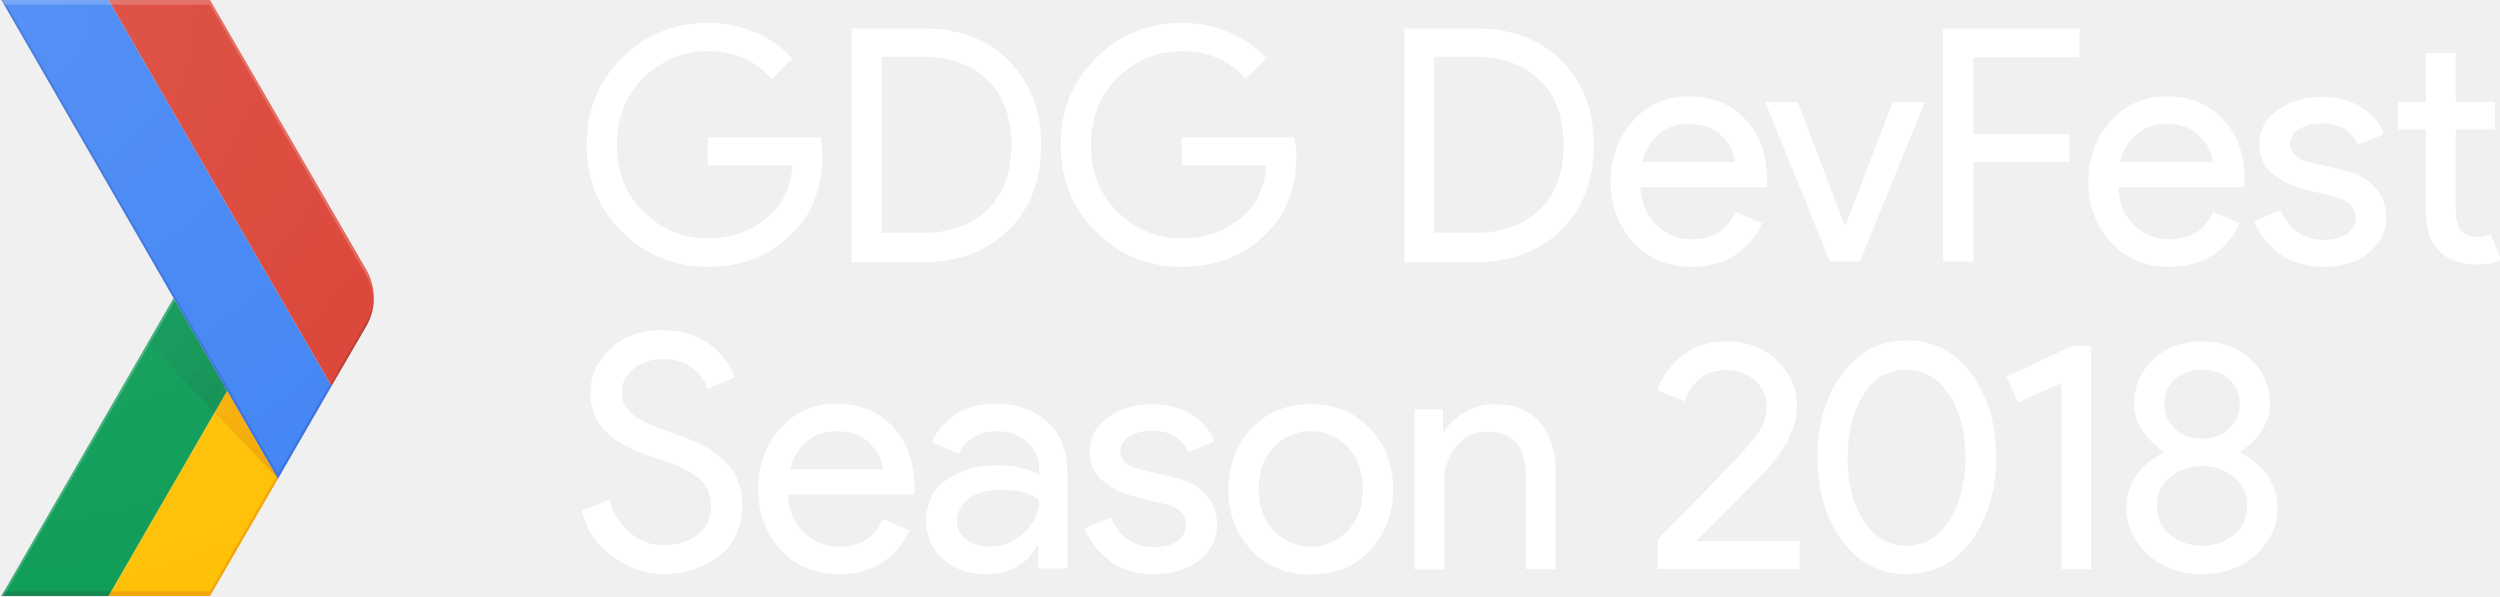
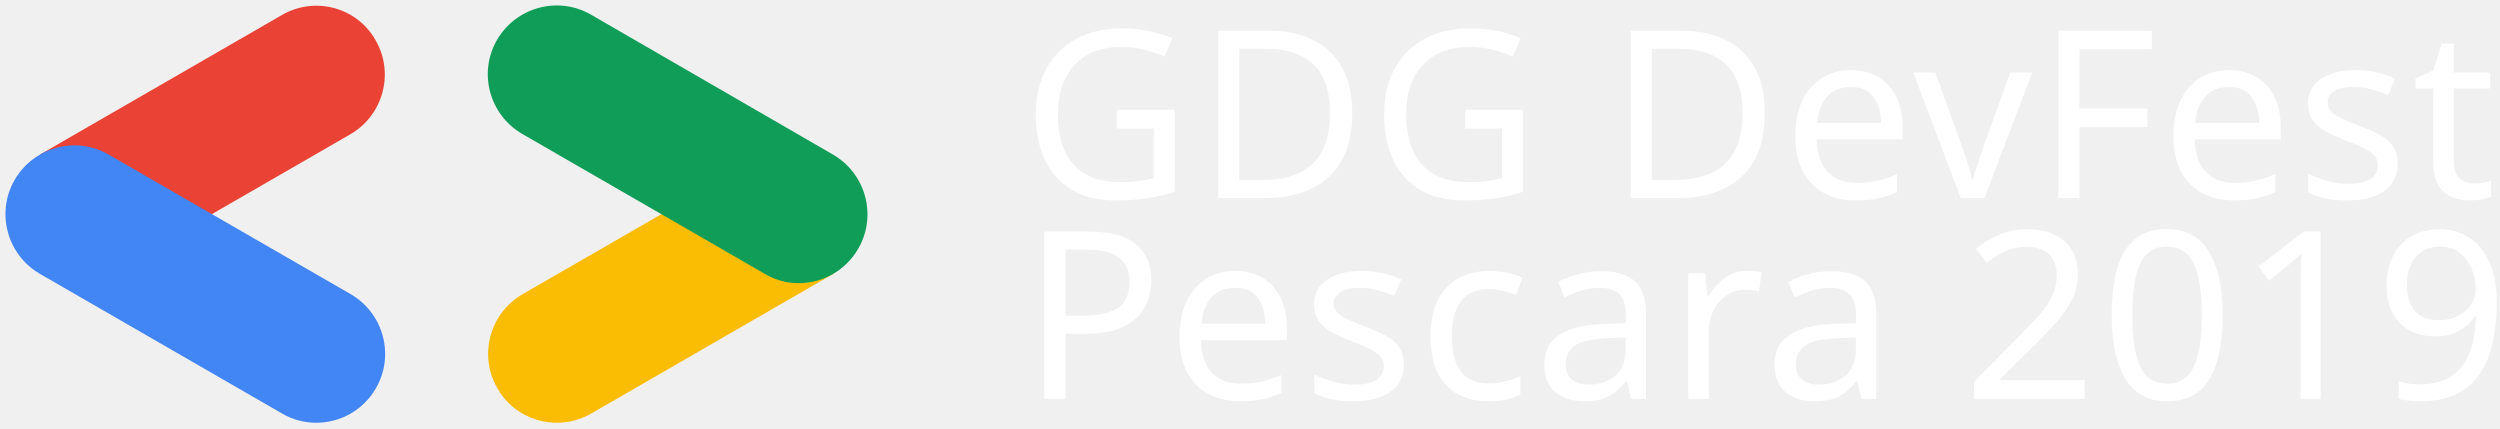
- <svg xmlns="http://www.w3.org/2000/svg" id="Layer_4" width="536.9" height="128">
-   <style>.st0{fill:none}.st5{opacity:.2;enable-background:new}.st13,.st5{fill:#fff}</style>
-   <g id="XMLID_2_">
-     <g id="XMLID_3_">
-       <g id="XMLID_4_">
-         <path id="XMLID_33_" d="M78.7 58L45.1 0H.3l37 64-37 64h44.8l33.5-58c2.2-3.7 2.2-8.3.1-12z" class="st0" />
-         <path id="XMLID_32_" fill="#ffc107" d="M59.4 102.3L48.8 83.9 23.3 128h21.8l14.6-25.2z" />
-         <path id="XMLID_31_" d="M78.7 58L45.1 0H.3l37 64-37 64h44.8l33.5-58c2.2-3.7 2.2-8.3.1-12z" class="st0" />
-         <path id="XMLID_30_" fill="#0f9d58" d="M37.3 64l11.5 19.9L23.3 128H.3z" />
-         <path id="XMLID_29_" d="M78.7 58L45.1 0H.3l37 64-37 64h44.8l33.5-58c2.2-3.7 2.2-8.3.1-12z" class="st0" />
-         <path id="XMLID_28_" fill="#bf360c" d="M45.1 127H23.8l-.5 1h21.8l14.6-25.2-.3-.5z" opacity=".2" />
-         <path id="XMLID_27_" d="M78.7 58L45.1 0H.3l37 64-37 64h44.8l33.5-58c2.2-3.7 2.2-8.3.1-12z" class="st0" />
-         <path id="XMLID_26_" fill="#263238" d="M.8 127l-.5 1h23l.5-1z" opacity=".2" />
-         <path id="XMLID_25_" d="M78.7 58L45.1 0H.3l37 64-37 64h44.8l33.5-58c2.2-3.7 2.2-8.3.1-12z" class="st0" />
-         <path id="XMLID_24_" d="M.3 128h.5l36.8-63.5-.3-.5z" class="st5" />
-         <path id="XMLID_23_" d="M78.7 58L45.1 0H.3l37 64-37 64h44.8l33.5-58c2.2-3.7 2.2-8.3.1-12z" class="st0" />
-         <radialGradient id="XMLID_34_" cx="59.537" cy="27.626" r="44.264" gradientTransform="matrix(1 0 0 -1 0 130)" gradientUnits="userSpaceOnUse">
-           <stop offset="0" stop-color="#bf360c" stop-opacity=".2" />
-           <stop offset="1" stop-color="#bf360c" stop-opacity=".02" />
-         </radialGradient>
-         <path id="XMLID_22_" fill="url(#XMLID_34_)" d="M59.7 102.8L48.8 83.9l-2.7 4.6z" />
-         <path id="XMLID_21_" d="M78.7 58L45.1 0H.3l37 64-37 64h44.8l33.5-58c2.2-3.7 2.2-8.3.1-12z" class="st0" />
-         <radialGradient id="XMLID_35_" cx="59.411" cy="27.346" r="44.623" gradientTransform="matrix(1 0 0 -1 0 130)" gradientUnits="userSpaceOnUse">
-           <stop offset="0" stop-color="#263238" stop-opacity=".2" />
-           <stop offset="1" stop-color="#263238" stop-opacity=".02" />
-         </radialGradient>
-         <path id="XMLID_20_" fill="url(#XMLID_35_)" d="M46.1 88.5l2.7-4.6L37.3 64l-5.5 9.5z" />
-         <path id="XMLID_19_" d="M78.7 58L45.1 0H.3l37 64-37 64h44.8l33.5-58c2.2-3.7 2.2-8.3.1-12z" class="st0" />
-         <g id="XMLID_16_">
-           <g id="XMLID_17_">
-             <path id="XMLID_18_" fill="#4285f4" d="M23.3 0H.3l59.4 102.8 11.5-19.9z" />
-           </g>
-         </g>
-         <path id="XMLID_15_" d="M78.7 58L45.1 0H.3l37 64-37 64h44.8l33.5-58c2.2-3.7 2.2-8.3.1-12z" class="st0" />
-         <path id="XMLID_14_" fill="#db4437" d="M78.7 70c2.1-3.7 2.1-8.3 0-12L45.1 0H23.3l47.9 82.9L78.7 70z" />
-         <path id="XMLID_13_" d="M78.7 58L45.1 0H.3l37 64-37 64h44.8l33.5-58c2.2-3.7 2.2-8.3.1-12z" class="st0" />
-         <path id="XMLID_12_" fill="#1a237e" d="M71.2 82.9l-.3-.5-11.2 19.4L.8 0H.3l59.4 102.8 11.5-19.9z" opacity=".2" />
-         <path id="XMLID_11_" d="M78.7 58L45.1 0H.3l37 64-37 64h44.8l33.5-58c2.2-3.7 2.2-8.3.1-12z" class="st0" />
-         <path id="XMLID_10_" d="M45.1 1l33.5 58c1 1.7 1.5 3.6 1.6 5.5.1-2.2-.4-4.5-1.6-6.5L45.1 0H.3l.6 1h44.2z" class="st5" />
-         <path id="XMLID_9_" d="M78.7 58L45.1 0H.3l37 64-37 64h44.8l33.5-58c2.2-3.7 2.2-8.3.1-12z" class="st0" />
-         <path id="XMLID_8_" fill="#3e2723" d="M71.2 82.9L78.7 70c1.2-2 1.7-4.3 1.6-6.5-.1 1.9-.6 3.8-1.6 5.5L71 82.4l.2.5z" opacity=".2" />
-         <path id="XMLID_6_" d="M78.7 58L45.1 0H.3l37 64-37 64h44.8l33.5-58c2.2-3.7 2.2-8.3.1-12z" class="st0" />
-         <radialGradient id="XMLID_36_" cx="-.74" cy="129" r="134.35" gradientTransform="matrix(1 0 0 -1 0 130)" gradientUnits="userSpaceOnUse">
-           <stop offset="0" stop-color="#fff" stop-opacity=".1" />
-           <stop offset="1" stop-color="#fff" stop-opacity="0" />
-         </radialGradient>
-         <path id="XMLID_5_" fill="url(#XMLID_36_)" d="M78.7 58L45.1 0H.3l37 64-37 64h44.8l33.5-58c2.2-3.7 2.2-8.3.1-12z" />
-       </g>
+ <svg xmlns="http://www.w3.org/2000/svg" version="1.1" x="0px" y="0px" viewBox="0 0 746.9 128" style="enable-background:new 0 0 746.9 128;" xml:space="preserve">
+   <style type="text/css">
+ 	.st0{fill:#FFFFFF;}
+ 	.st1{font-family:'ProductSans-Regular';}
+ 	.st2{font-size:70px;}
+ 	.st3{letter-spacing:1;}
+ 	.st4{fill:#EA4335;}
+ 	.st5{fill:#4285F4;}
+ 	.st6{fill:#FBBC04;}
+ 	.st7{fill:#0F9D58;}
+ </style>
+   <g id="Livello_3">
+     <text transform="matrix(1 0 0 1 305.1976 59.1753)">
+       <tspan x="0" y="0" class="st0 st1 st2 st3">GDG DevFest </tspan>
+       <tspan x="0" y="60" class="st0 st1 st2 st3">Pescara 2019</tspan>
+     </text>
+   </g>
+   <g id="Livello_2">
+     <g>
+       <path class="st4" d="M62.9,64.2l41.8-24.1c9.8-5.7,13.2-18.3,7.5-28.1C106.6,2.1,94-1.2,84.2,4.5L11.9,46.2L62.9,64.2z" />
+       <path class="st5" d="M94.5,126.3c7.1,0,14-3.7,17.8-10.3c5.7-9.8,2.3-22.4-7.5-28.1L32.5,46.2c-9.8-5.7-22.4-2.3-28.1,7.5    c-5.7,9.8-2.3,22.4,7.5,28.1l72.3,41.7C87.4,125.4,91,126.3,94.5,126.3" />
+       <path class="st6" d="M166.4,126.3c3.5,0,7-0.9,10.3-2.8l72.3-41.7l-50.4-18.4l-42.5,24.5c-9.8,5.7-13.2,18.3-7.5,28.1    C152.3,122.6,159.2,126.3,166.4,126.3" />
+       <path class="st7" d="M238.6,84.6c7.1,0,14-3.7,17.8-10.3c5.7-9.8,2.3-22.4-7.5-28.1L176.6,4.4c-9.8-5.7-22.4-2.3-28.1,7.5    c-5.7,9.8-2.3,22.4,7.5,28.1l72.3,41.7C231.6,83.7,235.1,84.6,238.6,84.6" />
    </g>
  </g>
-   <g id="XMLID_1_">
-     <path d="M176.6 33.2c0 7-2.1 12.6-6.2 16.7-4.7 4.9-10.9 7.4-18.4 7.4-7.2 0-13.4-2.5-18.4-7.5-5.1-5-7.6-11.2-7.6-18.7s2.5-13.6 7.6-18.7c5.1-5 11.2-7.5 18.4-7.5 3.6 0 7 .7 10.3 2.1 3.3 1.4 5.9 3.3 7.8 5.6l-4.4 4.4c-3.3-4-7.9-6-13.7-6-5.3 0-9.8 1.9-13.7 5.6-3.8 3.7-5.8 8.5-5.8 14.5 0 5.9 1.9 10.7 5.8 14.5 3.9 3.7 8.4 5.6 13.7 5.6 5.6 0 10.3-1.9 14-5.6 2.4-2.4 3.8-5.8 4.2-10.1H152v-6h24.3c.1 1.2.3 2.5.3 3.7zM182.9 56.2V6.1h15.3c7.7 0 13.9 2.3 18.5 7 4.6 4.6 6.9 10.7 6.9 18.1s-2.3 13.5-6.9 18.1c-4.6 4.6-10.8 7-18.5 7h-15.3zm6.5-6.2h8.9c5.8 0 10.4-1.7 13.8-5 3.4-3.3 5.1-8 5.1-13.9s-1.7-10.6-5.1-13.9c-3.4-3.3-8-5-13.8-5h-8.9V50zM278.4 33.2c0 7-2.1 12.6-6.2 16.7-4.7 4.9-10.9 7.4-18.4 7.4-7.2 0-13.4-2.5-18.4-7.5-5.1-5-7.6-11.2-7.6-18.7s2.5-13.6 7.6-18.7c5.1-5 11.2-7.5 18.4-7.5 3.6 0 7 .7 10.3 2.1 3.3 1.4 5.9 3.3 7.8 5.6l-4.4 4.4c-3.3-4-7.9-6-13.7-6-5.3 0-9.8 1.9-13.7 5.6-3.8 3.7-5.8 8.5-5.8 14.5 0 5.9 1.9 10.7 5.8 14.5 3.9 3.7 8.4 5.6 13.7 5.6 5.6 0 10.3-1.9 14-5.6 2.4-2.4 3.8-5.8 4.2-10.1h-18.2v-6H278c.2 1.2.4 2.5.4 3.7zM301.6 56.2V6.1h15.3c7.7 0 13.9 2.3 18.5 7 4.6 4.6 6.9 10.7 6.9 18.1s-2.3 13.5-6.9 18.1c-4.6 4.6-10.8 7-18.5 7h-15.3zM308 50h8.9c5.8 0 10.4-1.7 13.8-5 3.4-3.3 5.1-8 5.1-13.9s-1.7-10.6-5.1-13.9c-3.4-3.3-8-5-13.8-5H308V50zM363.4 57.3c-5.2 0-9.4-1.7-12.6-5.2-3.2-3.5-4.9-7.8-4.9-13.1 0-5 1.6-9.3 4.7-12.9 3.1-3.6 7.2-5.4 12.1-5.4 5.1 0 9.2 1.7 12.2 5 3.1 3.3 4.6 7.7 4.6 13.3l-.1 1.2h-27.1c.2 3.5 1.3 6.2 3.5 8.2 2.1 2 4.6 3 7.5 3 4.6 0 7.7-2 9.4-5.9l5.7 2.4c-1.1 2.7-3 4.9-5.5 6.7-2.6 1.8-5.8 2.7-9.5 2.7zm9.2-22.4c-.1-2-1-3.8-2.7-5.6-1.7-1.8-4.1-2.7-7.4-2.7-2.4 0-4.4.7-6.2 2.2-1.8 1.5-3 3.5-3.6 6h19.9zM393 56.2l-13.9-34.3h7l10.1 26.6h.1l10.2-26.6h6.9l-14 34.3H393zM423.7 56.2h-6.4V6.1h29.3v6.2h-22.8v16.5h20.6v6h-20.6v21.4zM466 57.3c-5.2 0-9.4-1.7-12.6-5.2-3.2-3.5-4.9-7.8-4.9-13.1 0-5 1.6-9.3 4.7-12.9 3.2-3.6 7.2-5.4 12.1-5.4 5.1 0 9.2 1.7 12.2 5 3.1 3.3 4.6 7.7 4.6 13.3l-.1 1.2h-27.1c.2 3.5 1.3 6.2 3.5 8.2 2.1 2 4.6 3 7.5 3 4.6 0 7.7-2 9.4-5.9l5.7 2.4c-1.1 2.7-3 4.9-5.5 6.7-2.7 1.8-5.8 2.7-9.5 2.7zm9.2-22.4c-.1-2-1-3.8-2.7-5.6-1.7-1.8-4.1-2.7-7.4-2.7-2.4 0-4.4.7-6.2 2.2-1.8 1.5-3 3.5-3.6 6h19.9zM499.1 57.3c-3.8 0-7-.9-9.5-2.8s-4.3-4.2-5.5-7l5.7-2.4c1.8 4.3 4.9 6.4 9.3 6.4 2 0 3.7-.4 4.9-1.3 1.3-.9 1.9-2.1 1.9-3.5 0-2.2-1.6-3.8-4.7-4.5l-6.9-1.7c-2.2-.6-4.3-1.6-6.2-3.2-2-1.6-2.9-3.7-2.9-6.3 0-3 1.3-5.5 4-7.4 2.7-1.9 5.9-2.8 9.6-2.8 3 0 5.7.7 8.1 2.1 2.4 1.4 4.1 3.3 5.1 5.9l-5.6 2.3c-1.3-3-3.9-4.6-7.8-4.6-1.9 0-3.5.4-4.8 1.2-1.3.8-2 1.9-2 3.2 0 2 1.5 3.3 4.5 4l6.8 1.6c3.2.7 5.6 2 7.1 3.9 1.5 1.8 2.3 3.9 2.3 6.2 0 3.1-1.3 5.6-3.8 7.7-2.3 2-5.6 3-9.6 3zM532 56.8c-3.6 0-6.3-1-8.2-2.9-1.9-1.9-2.8-4.6-2.8-8.1v-18h-6v-5.9h6V11.4h6.4v10.5h8.4v5.9h-8.4v17.5c0 3.7 1.5 5.6 4.6 5.6 1.2 0 2.1-.2 2.9-.6l2.2 5.5c-1.3.7-3 1-5.1 1zM142.5 123.3c-3.6 0-7.2-1.2-10.7-3.6-3.5-2.4-5.8-5.7-6.8-10l5.9-2.4c.7 2.8 2.1 5.1 4.3 7 2.2 1.9 4.6 2.8 7.3 2.8 2.8 0 5.2-.7 7.2-2.2 2-1.5 3-3.5 3-6 0-2.8-1-5-3-6.5s-5.1-2.9-9.4-4.2c-4.4-1.4-7.8-3.2-10.1-5.4s-3.4-5.1-3.4-8.5c0-3.6 1.4-6.7 4.3-9.4 2.8-2.7 6.6-4 11.1-4 4.2 0 7.7 1.1 10.4 3.2s4.4 4.4 5.2 7l-5.9 2.4c-.4-1.6-1.5-3.1-3.1-4.4-1.7-1.4-3.8-2-6.4-2-2.5 0-4.6.7-6.3 2.1-1.8 1.4-2.6 3.1-2.6 5.1 0 1.9.8 3.4 2.4 4.7 1.6 1.3 4 2.4 7.1 3.5 2.5.8 4.5 1.6 6.2 2.3 1.7.7 3.3 1.7 5 3 1.7 1.2 3 2.8 3.9 4.6.9 1.8 1.3 4 1.3 6.4 0 2.4-.5 4.6-1.5 6.5-1 1.9-2.3 3.4-4 4.5-1.7 1.1-3.4 2-5.4 2.6-2.1.6-4 .9-6 .9zM180.3 123.3c-5.2 0-9.4-1.7-12.6-5.2-3.2-3.5-4.9-7.8-4.9-13.1 0-5 1.6-9.3 4.7-12.9 3.1-3.6 7.2-5.4 12.1-5.4 5.1 0 9.2 1.7 12.2 5 3.1 3.3 4.6 7.7 4.6 13.3l-.1 1.2h-27.1c.2 3.5 1.3 6.2 3.5 8.2 2.1 2 4.6 3 7.5 3 4.6 0 7.7-2 9.4-5.9l5.7 2.4c-1.1 2.7-3 4.9-5.5 6.7-2.6 1.8-5.7 2.7-9.5 2.7zm9.3-22.4c-.1-2-1-3.8-2.7-5.6-1.7-1.8-4.1-2.7-7.4-2.7-2.4 0-4.4.7-6.2 2.2-1.8 1.5-3 3.5-3.6 6h19.9zM211.7 123.3c-3.6 0-6.7-1.1-9.1-3.1-2.4-2.1-3.7-4.9-3.7-8.3 0-3.7 1.4-6.7 4.3-8.8 2.9-2.1 6.5-3.2 10.7-3.2 3.8 0 6.9.7 9.3 2.1v-1c0-2.5-.9-4.5-2.6-6.1-1.7-1.5-3.9-2.3-6.4-2.3-1.9 0-3.6.4-5.1 1.3-1.5.9-2.6 2.1-3.1 3.6l-5.9-2.5c.8-2.1 2.4-4 4.7-5.7 2.3-1.8 5.4-2.6 9.2-2.6 4.4 0 8 1.3 10.9 3.9 2.9 2.6 4.3 6.2 4.3 10.8v20.7H223v-4.8h-.3c-2.3 4.1-6.1 6-11 6zm1-5.9c2.7 0 5.1-1 7.2-3 2.2-2 3.3-4.3 3.3-7-1.8-1.5-4.5-2.2-8.2-2.2-3.1 0-5.5.7-7.1 2-1.6 1.4-2.4 2.9-2.4 4.8 0 1.7.7 3 2.2 4 1.5.9 3.1 1.4 5 1.4zM247.9 123.3c-3.8 0-7-.9-9.5-2.8s-4.3-4.2-5.5-7l5.7-2.4c1.8 4.3 4.9 6.4 9.3 6.4 2 0 3.7-.4 4.9-1.3 1.3-.9 1.9-2.1 1.9-3.5 0-2.2-1.6-3.8-4.7-4.5l-6.9-1.7c-2.2-.6-4.3-1.6-6.2-3.2-2-1.6-2.9-3.7-2.9-6.3 0-3 1.3-5.5 4-7.4 2.7-1.9 5.9-2.8 9.6-2.8 3 0 5.7.7 8.1 2.1 2.4 1.4 4.1 3.3 5.1 5.9l-5.6 2.3c-1.3-3-3.9-4.6-7.8-4.6-1.9 0-3.5.4-4.8 1.2-1.3.8-2 1.9-2 3.2 0 2 1.5 3.3 4.6 4l6.8 1.6c3.2.7 5.6 2 7.1 3.9 1.5 1.8 2.3 3.9 2.3 6.2 0 3.1-1.3 5.6-3.8 7.7-2.5 2-5.7 3-9.7 3zM268.8 92c3.3-3.5 7.5-5.2 12.7-5.2 5.1 0 9.4 1.7 12.7 5.2 3.3 3.5 5 7.8 5 13.1 0 5.2-1.7 9.6-5 13.1s-7.5 5.2-12.7 5.2c-5.1 0-9.4-1.7-12.7-5.2-3.3-3.5-5-7.8-5-13.1.1-5.3 1.7-9.6 5-13.1zm4.8 22c2.2 2.3 4.8 3.4 7.9 3.4 3 0 5.7-1.1 7.9-3.4s3.3-5.3 3.3-9-1.1-6.7-3.3-9c-2.2-2.3-4.8-3.4-7.9-3.4-3 0-5.7 1.1-7.9 3.4s-3.3 5.3-3.3 9c0 3.8 1.1 6.8 3.3 9zM309.9 87.9v4.8h.3c.9-1.6 2.4-3 4.4-4.2 2-1.1 4.2-1.7 6.4-1.7 4.2 0 7.5 1.3 9.7 3.9 2.2 2.6 3.4 6.1 3.4 10.5v21h-6.4v-20c0-6.3-2.8-9.5-8.5-9.5-2.7 0-4.8 1.1-6.5 3.2-1.7 2.1-2.5 4.6-2.5 7.4v19h-6.4V87.9h6.1zM386.5 122.2H356v-6.4c9.1-9.2 15-15.2 17.6-18 2.3-2.6 3.8-4.5 4.6-5.8.8-1.3 1.2-3 1.2-4.9 0-2-.8-3.8-2.4-5.3-1.6-1.5-3.7-2.3-6.4-2.3-2.4 0-4.4.7-5.9 2.1-1.5 1.4-2.4 3-2.9 4.6l-5.9-2.4c.8-2.5 2.5-4.9 5-7.1 2.5-2.2 5.8-3.4 9.8-3.4 4.4 0 8.1 1.4 10.9 4.1 2.8 2.7 4.3 5.9 4.3 9.7 0 4.7-2.5 9.7-7.6 15l-14 14.1h22.2v6zM423.4 116.1c-3.5 4.8-8.2 7.2-13.9 7.2-5.7 0-10.4-2.4-13.9-7.2-3.5-4.8-5.3-10.8-5.3-17.9 0-7.1 1.8-13.1 5.3-17.9 3.5-4.8 8.2-7.2 13.9-7.2 5.7 0 10.4 2.4 13.9 7.2 3.5 4.8 5.3 10.7 5.3 17.9 0 7.2-1.8 13.1-5.3 17.9zm-14 1.1c3.8 0 6.9-1.8 9.2-5.4 2.3-3.6 3.5-8.1 3.5-13.5 0-5.5-1.2-10-3.5-13.5-2.3-3.6-5.4-5.4-9.2-5.4-3.9 0-7 1.8-9.2 5.4-2.3 3.6-3.4 8.1-3.4 13.5s1.1 9.9 3.4 13.5c2.3 3.6 5.4 5.4 9.2 5.4zM449.1 122.2h-6.4V82.3l-9.3 4.1-2.5-5.5 14.1-6.6h4.1v47.9zM484.4 119.2c-3.1 2.8-7 4.1-11.5 4.1-4.6 0-8.4-1.4-11.5-4.1-3.1-2.8-4.7-6.2-4.7-10.2 0-2.7.7-5 2.2-7 1.4-2 3.3-3.6 5.7-4.8v-.3c-1.8-1.2-3.3-2.6-4.5-4.4-1.2-1.8-1.8-3.7-1.8-5.6 0-3.9 1.4-7.1 4.1-9.7 2.8-2.6 6.3-3.9 10.5-3.9s7.7 1.3 10.5 3.9c2.8 2.6 4.1 5.8 4.1 9.7 0 2-.6 3.8-1.8 5.6-1.2 1.8-2.7 3.3-4.5 4.4v.3c2.3 1.2 4.2 2.8 5.7 4.8 1.4 2 2.2 4.4 2.2 7 0 4-1.6 7.4-4.7 10.2zm-18.4-4.4c1.9 1.6 4.2 2.4 6.9 2.4s5-.8 6.9-2.4c1.9-1.6 2.8-3.6 2.8-6.2 0-2.5-.9-4.5-2.8-6.1-1.9-1.6-4.2-2.4-6.9-2.4s-5 .8-6.9 2.4c-1.9 1.6-2.8 3.6-2.8 6.1 0 2.5.9 4.6 2.8 6.2zm1.1-22.7c1.5 1.4 3.4 2.1 5.8 2.1 2.3 0 4.3-.7 5.8-2.1 1.5-1.4 2.3-3.2 2.3-5.4s-.8-4-2.3-5.3c-1.5-1.3-3.4-2-5.8-2-2.3 0-4.3.7-5.8 2s-2.3 3.1-2.3 5.3c0 2.2.8 4 2.3 5.4z" class="st13" />
-   </g>
</svg>
